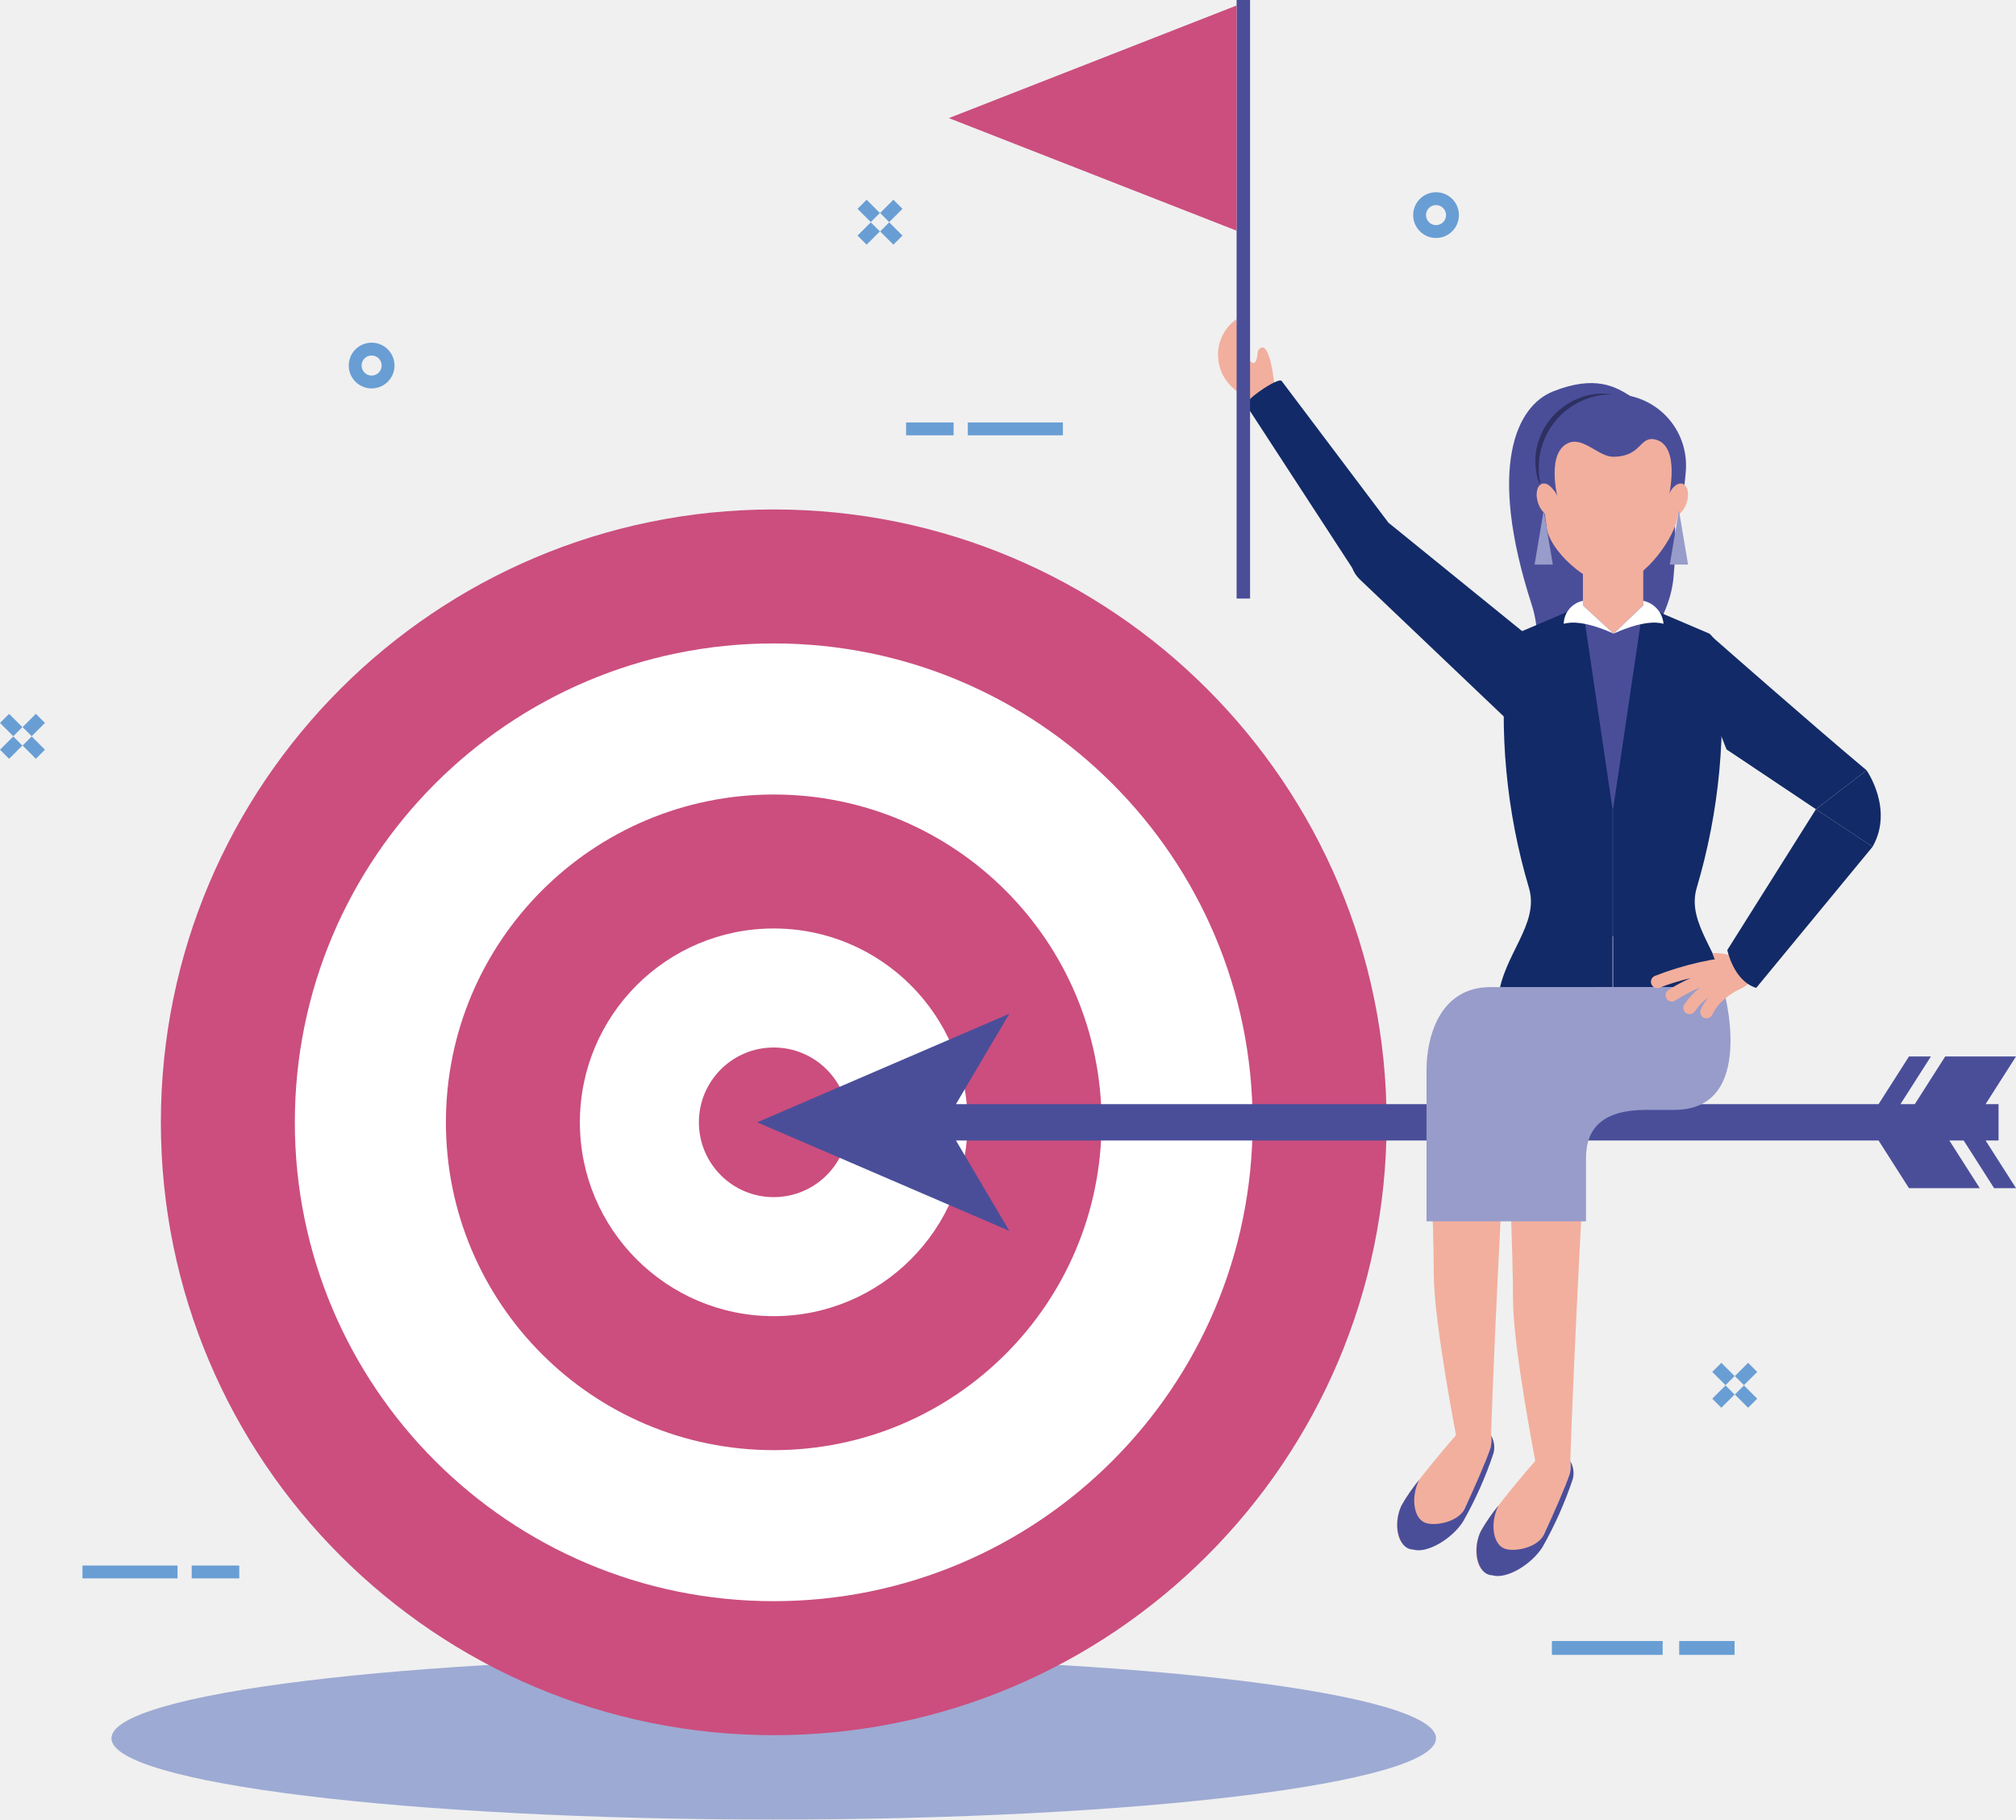
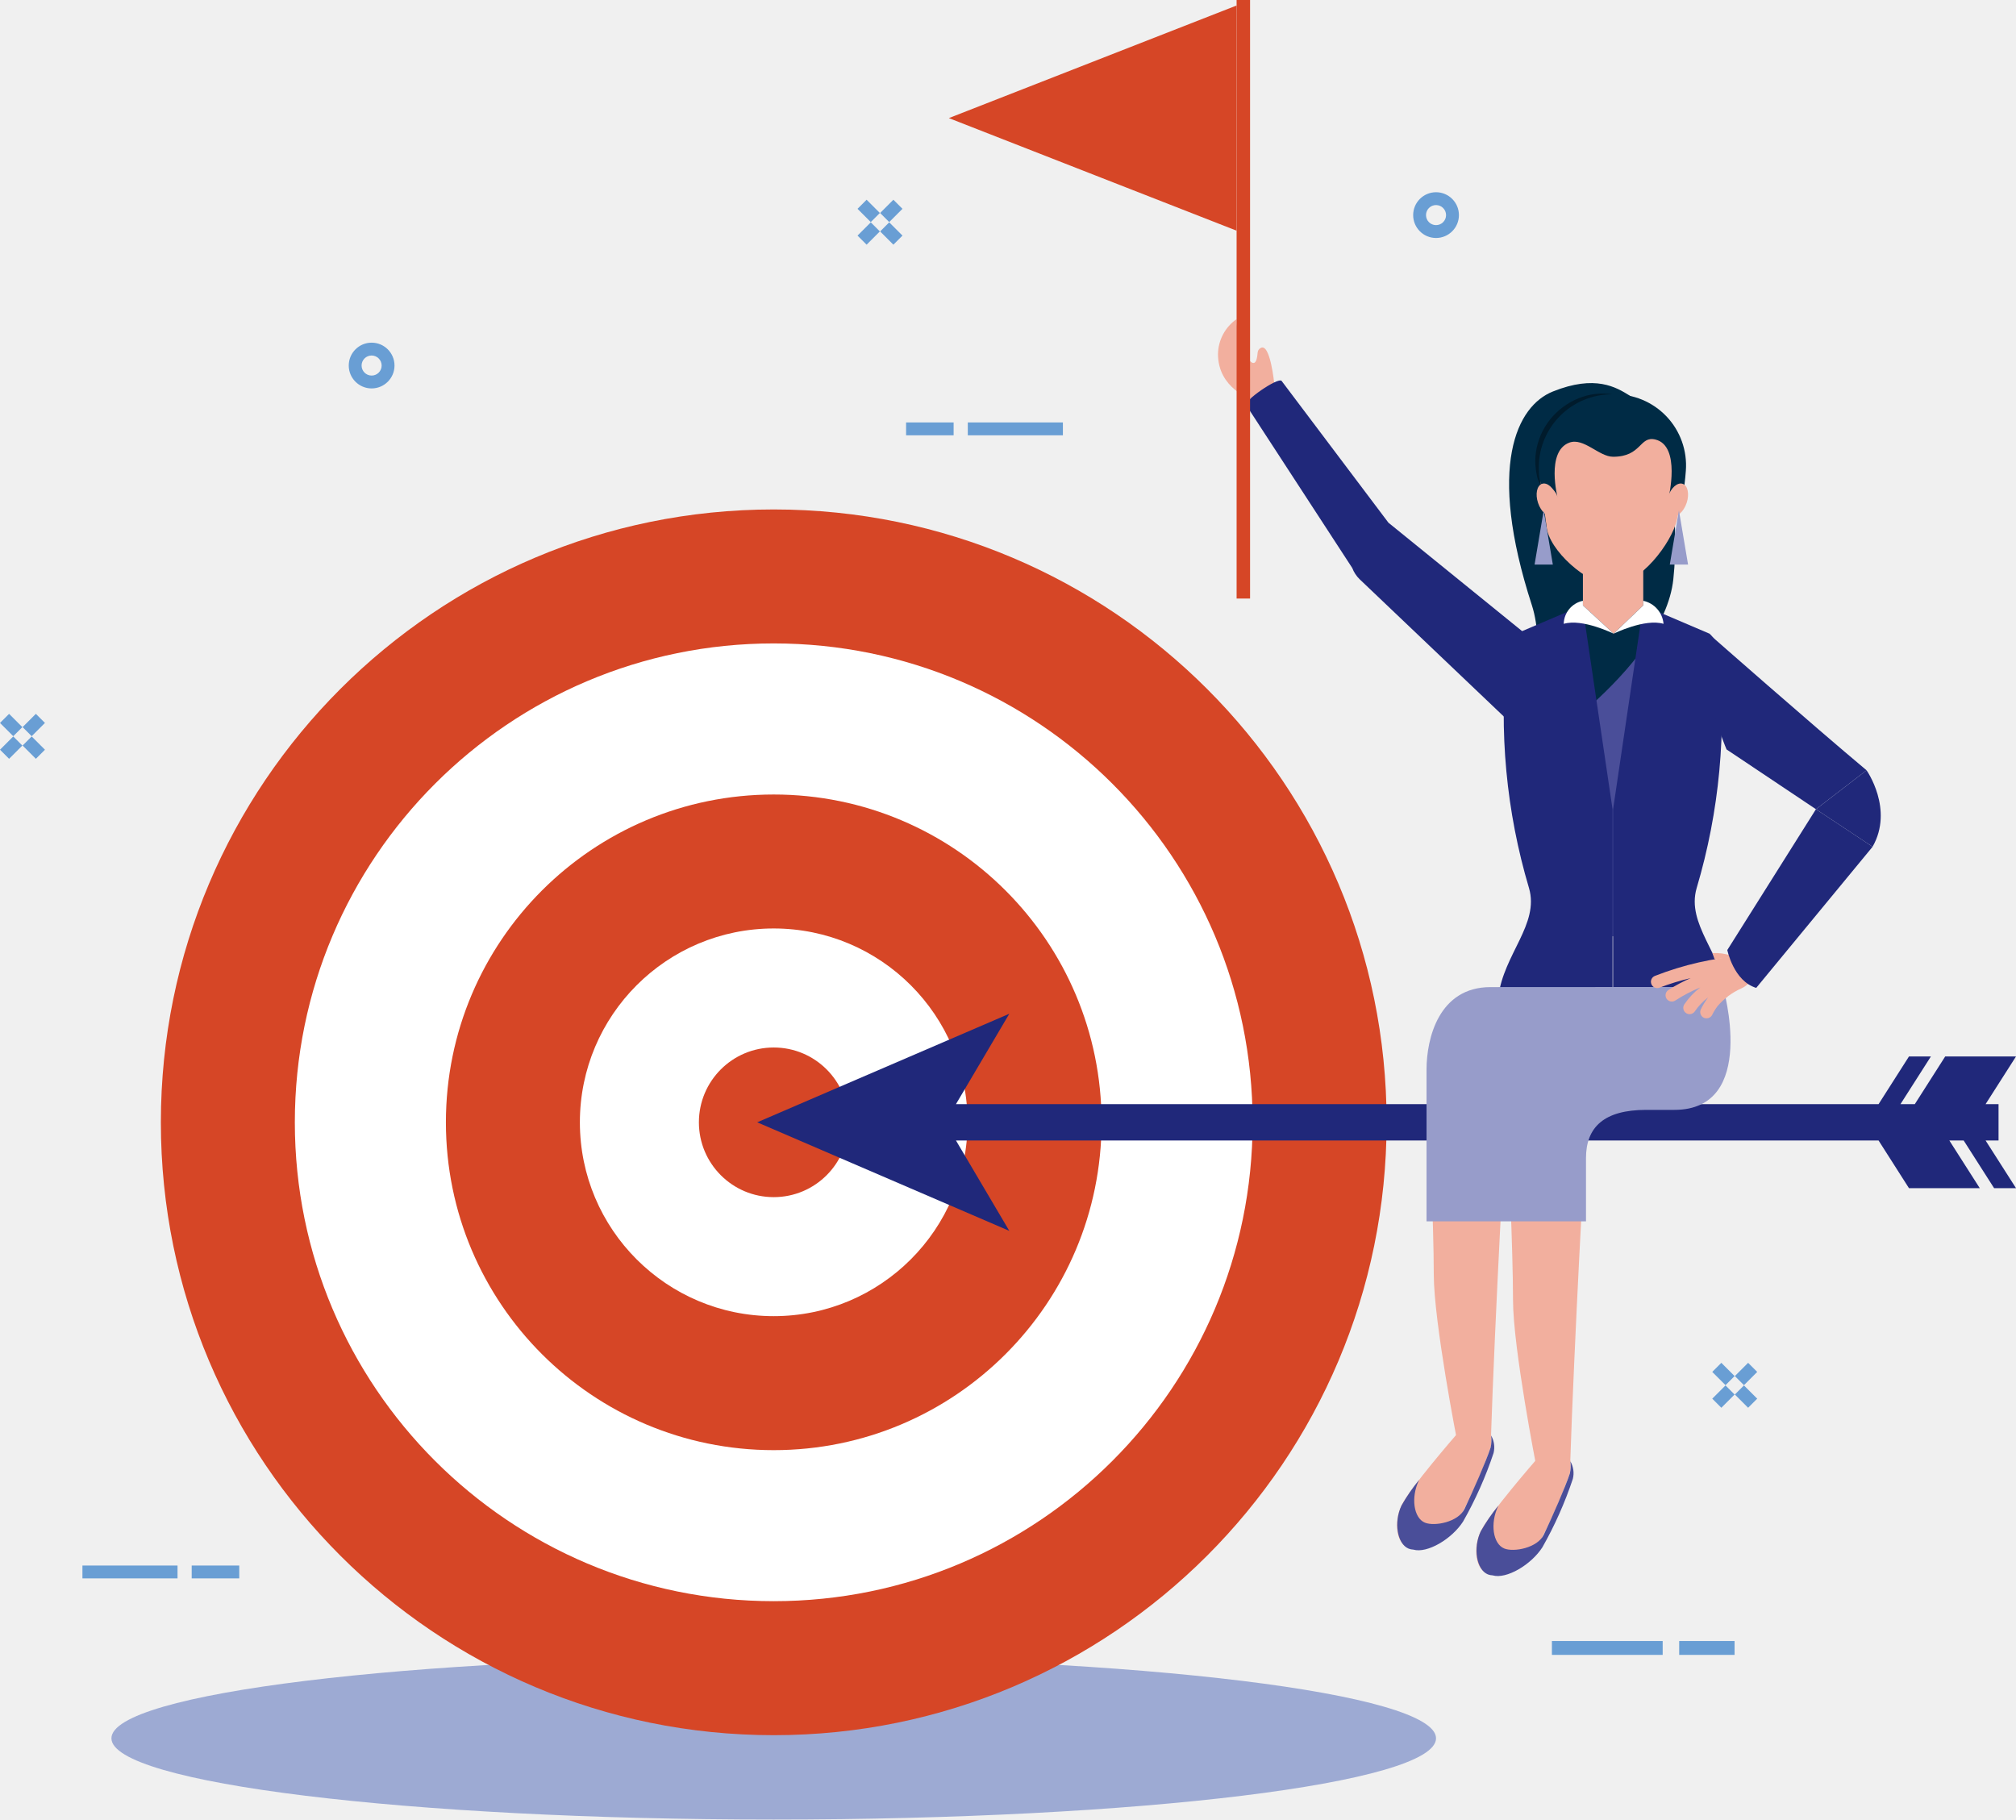
<svg xmlns="http://www.w3.org/2000/svg" width="235" height="212.105" viewBox="0 0 235 212.105">
  <g id="Grupo_12813" data-name="Grupo 12813" transform="translate(-1176.609 -322.243)">
    <g id="Grupo_12790" data-name="Grupo 12790" transform="translate(1176.609 344.65)">
      <g id="Grupo_12789" data-name="Grupo 12789" transform="translate(0 0)">
        <g id="Grupo_12788" data-name="Grupo 12788" transform="translate(0)">
          <g id="Grupo_12781" data-name="Grupo 12781" transform="translate(9.609 160.087)">
            <rect id="Rectángulo_3016" data-name="Rectángulo 3016" width="11.085" height="1.498" fill="#699ed4" />
            <rect id="Rectángulo_3017" data-name="Rectángulo 3017" width="5.543" height="1.498" transform="translate(12.737)" fill="#699ed4" />
          </g>
          <g id="Grupo_12782" data-name="Grupo 12782" transform="translate(180.902 168.887)">
            <rect id="Rectángulo_3018" data-name="Rectángulo 3018" width="12.912" height="1.617" fill="#699ed4" />
            <rect id="Rectángulo_3019" data-name="Rectángulo 3019" width="6.456" height="1.617" transform="translate(14.837)" fill="#699ed4" />
          </g>
          <g id="Grupo_12783" data-name="Grupo 12783" transform="translate(105.62 26.838)">
            <rect id="Rectángulo_3020" data-name="Rectángulo 3020" width="11.085" height="1.498" transform="translate(7.194)" fill="#699ed4" />
            <rect id="Rectángulo_3021" data-name="Rectángulo 3021" width="5.542" height="1.498" fill="#699ed4" />
          </g>
          <g id="Grupo_12784" data-name="Grupo 12784" transform="translate(99.959 0.875)">
            <rect id="Rectángulo_3022" data-name="Rectángulo 3022" width="1.498" height="2.185" transform="translate(0 1.06) rotate(-45.005)" fill="#699ed4" />
            <rect id="Rectángulo_3023" data-name="Rectángulo 3023" width="1.498" height="2.186" transform="translate(2.636 3.695) rotate(-45)" fill="#699ed4" />
            <rect id="Rectángulo_3024" data-name="Rectángulo 3024" width="2.185" height="1.498" transform="matrix(0.707, -0.707, 0.707, 0.707, 2.636, 1.545)" fill="#699ed4" />
            <rect id="Rectángulo_3025" data-name="Rectángulo 3025" width="2.186" height="1.498" transform="translate(0 4.181) rotate(-45)" fill="#699ed4" />
          </g>
          <g id="Grupo_12785" data-name="Grupo 12785" transform="translate(0 60.807)">
            <rect id="Rectángulo_3026" data-name="Rectángulo 3026" width="1.498" height="2.185" transform="translate(0 1.06) rotate(-45.005)" fill="#699ed4" />
            <rect id="Rectángulo_3027" data-name="Rectángulo 3027" width="1.498" height="2.185" transform="translate(2.635 3.695) rotate(-44.995)" fill="#699ed4" />
            <rect id="Rectángulo_3028" data-name="Rectángulo 3028" width="2.185" height="1.498" transform="translate(2.635 1.545) rotate(-45)" fill="#699ed4" />
            <rect id="Rectángulo_3029" data-name="Rectángulo 3029" width="2.186" height="1.498" transform="translate(0 4.181) rotate(-45)" fill="#699ed4" />
          </g>
          <g id="Grupo_12786" data-name="Grupo 12786" transform="translate(137.775 62.706)">
            <rect id="Rectángulo_3030" data-name="Rectángulo 3030" width="1.499" height="2.185" transform="translate(0 1.06) rotate(-45)" fill="#699ed4" />
            <rect id="Rectángulo_3031" data-name="Rectángulo 3031" width="1.499" height="2.185" transform="translate(2.635 3.695) rotate(-45)" fill="#699ed4" />
            <rect id="Rectángulo_3032" data-name="Rectángulo 3032" width="2.185" height="1.499" transform="translate(2.635 1.545) rotate(-45.004)" fill="#699ed4" />
            <rect id="Rectángulo_3033" data-name="Rectángulo 3033" width="2.185" height="1.499" transform="translate(0 4.181) rotate(-45.004)" fill="#699ed4" />
          </g>
          <g id="Grupo_12787" data-name="Grupo 12787" transform="translate(199.594 136.457)">
            <rect id="Rectángulo_3034" data-name="Rectángulo 3034" width="1.498" height="2.185" transform="translate(0 1.06) rotate(-45.005)" fill="#699ed4" />
            <rect id="Rectángulo_3035" data-name="Rectángulo 3035" width="1.499" height="2.185" transform="translate(2.635 3.695) rotate(-45)" fill="#699ed4" />
            <rect id="Rectángulo_3036" data-name="Rectángulo 3036" width="2.185" height="1.499" transform="translate(2.635 1.545) rotate(-45)" fill="#699ed4" />
            <rect id="Rectángulo_3037" data-name="Rectángulo 3037" width="2.185" height="1.498" transform="matrix(0.707, -0.707, 0.707, 0.707, 0, 4.181)" fill="#699ed4" />
          </g>
          <path id="Trazado_12311" data-name="Trazado 12311" d="M1420.063,360.33a2.667,2.667,0,1,1,2.667-2.667A2.67,2.67,0,0,1,1420.063,360.33Zm0-3.837a1.169,1.169,0,1,0,1.168,1.169A1.171,1.171,0,0,0,1420.063,356.493Z" transform="translate(-1252.667 -354.995)" fill="#699ed4" />
          <path id="Trazado_12312" data-name="Trazado 12312" d="M1238.7,385.964a2.667,2.667,0,1,1,2.667-2.667A2.67,2.67,0,0,1,1238.7,385.964Zm0-3.837a1.169,1.169,0,1,0,1.168,1.169A1.17,1.17,0,0,0,1238.7,382.127Z" transform="translate(-1195.38 -363.092)" fill="#699ed4" />
          <path id="Trazado_12313" data-name="Trazado 12313" d="M1236.995,478.922a2.667,2.667,0,1,1,2.667-2.668A2.67,2.67,0,0,1,1236.995,478.922Zm0-3.836a1.169,1.169,0,1,0,1.168,1.168A1.17,1.17,0,0,0,1236.995,475.086Z" transform="translate(-1194.841 -392.455)" fill="#699ed4" />
        </g>
      </g>
    </g>
    <path id="Trazado_12314" data-name="Trazado 12314" d="M1350,614.063c0,5.232-34.566,9.471-77.206,9.471s-77.2-4.24-77.2-9.471,34.566-9.471,77.2-9.471S1350,608.833,1350,614.063Z" transform="translate(-5.996 -89.186)" fill="#9daad3" />
    <g id="Grupo_12812" data-name="Grupo 12812" transform="translate(1195.358 322.243)">
      <g id="Grupo_12791" data-name="Grupo 12791" transform="translate(0 59.387)">
-         <path id="Trazado_12315" data-name="Trazado 12315" d="M1346.9,480.491a71.442,71.442,0,1,1-71.441-71.442A71.441,71.441,0,0,1,1346.9,480.491Z" transform="translate(-1204.014 -409.049)" fill="#cb4e7e" />
+         <path id="Trazado_12315" data-name="Trazado 12315" d="M1346.9,480.491a71.442,71.442,0,1,1-71.441-71.442A71.441,71.441,0,0,1,1346.9,480.491Z" transform="translate(-1204.014 -409.049)" fill="#d64626" />
        <path id="Trazado_12316" data-name="Trazado 12316" d="M1338.49,487.7a55.823,55.823,0,1,1-55.822-55.823A55.823,55.823,0,0,1,1338.49,487.7Z" transform="translate(-1211.225 -416.26)" fill="#fff" />
-         <path id="Trazado_12317" data-name="Trazado 12317" d="M1329.013,495.833A38.214,38.214,0,1,1,1290.8,457.62,38.212,38.212,0,0,1,1329.013,495.833Z" transform="translate(-1219.356 -424.391)" fill="#cb4e7e" />
+         <path id="Trazado_12317" data-name="Trazado 12317" d="M1329.013,495.833A38.214,38.214,0,1,1,1290.8,457.62,38.212,38.212,0,0,1,1329.013,495.833Z" transform="translate(-1219.356 -424.391)" fill="#d64626" />
        <circle id="Elipse_678" data-name="Elipse 678" cx="22.596" cy="22.596" r="22.596" transform="translate(48.846 48.845)" fill="#fff" />
-         <path id="Trazado_12318" data-name="Trazado 12318" d="M1313.137,509.449a8.722,8.722,0,1,1-8.722-8.721A8.722,8.722,0,0,1,1313.137,509.449Z" transform="translate(-1232.973 -438.008)" fill="#cb4e7e" />
+         <path id="Trazado_12318" data-name="Trazado 12318" d="M1313.137,509.449a8.722,8.722,0,1,1-8.722-8.721A8.722,8.722,0,0,1,1313.137,509.449Z" transform="translate(-1232.973 -438.008)" fill="#d64626" />
      </g>
-       <path id="Trazado_12319" data-name="Trazado 12319" d="M1450.326,509.755v-4.241h-1.51l3.546-5.557h-8.253l-3.543,5.557h-1.671l3.547-5.557h-2.556l-3.543,5.557H1328.795l6.219-10.534-29.387,12.654,29.387,12.655-6.218-10.534h107.546l3.543,5.556h8.253l-3.546-5.556h1.67l3.548,5.556h2.553l-3.546-5.556Z" transform="translate(-1236.11 -376.806)" fill="#4a4e99" />
+       <path id="Trazado_12319" data-name="Trazado 12319" d="M1450.326,509.755v-4.241h-1.51l3.546-5.557h-8.253l-3.543,5.557h-1.671l3.547-5.557h-2.556l-3.543,5.557H1328.795l6.219-10.534-29.387,12.654,29.387,12.655-6.218-10.534h107.546l3.543,5.556h8.253l-3.546-5.556h1.67l3.548,5.556h2.553l-3.546-5.556Z" transform="translate(-1236.11 -376.806)" fill="#20287a" />
      <g id="Grupo_12811" data-name="Grupo 12811" transform="translate(91.857)">
        <g id="Grupo_12792" data-name="Grupo 12792" transform="translate(65.559 70.573)">
          <path id="Trazado_12320" data-name="Trazado 12320" d="M1457.693,429.195c-2.363-1.05-8.2-3.794-8.2-3.794h-7.034s-4.207,2.34-6.569,3.389c0,0-2.988,11.954-1.227,19.474a118.208,118.208,0,0,1,2.312,15.706h17.884s-.382-8.509,1.93-15.581C1459.873,438.972,1457.693,429.195,1457.693,429.195Z" transform="translate(-1434.11 -425.401)" fill="#4a4e99" />
        </g>
        <g id="Grupo_12793" data-name="Grupo 12793" transform="translate(31.372 37.201)">
          <path id="Trazado_12321" data-name="Trazado 12321" d="M1388.034,385.948s-3.895-1.238-3.895-5.261a5.062,5.062,0,0,1,2.166-4.067c0,2.758,1.861,6.376,2.335,4.671.188-.69,0-1.02.46-1.3,1.134-.69,1.6,4.183,1.6,4.183Z" transform="translate(-1384.139 -376.62)" fill="#f2af9e" />
        </g>
-         <path id="Trazado_12322" data-name="Trazado 12322" d="M1423.039,417.866l-17.382-14.1c-.04-.042-.095-.07-.139-.109l-12.46-16.539c-.471-.425-4.5,2.388-4.125,2.829l12.363,18.984a3.651,3.651,0,0,0,.848,1.3l18.987,18.076s.979-2.007,2.532-4.777C1424.809,421.493,1423.039,417.866,1423.039,417.866Z" transform="translate(-1354.274 -342.721)" fill="#122a67" />
-         <path id="Trazado_12323" data-name="Trazado 12323" d="M1447.792,388.975c-1.562-.969-4-2.464-8.951-.475-4.179,1.676-7.736,8.628-2.438,24.935,1.5,4.63.5,13.464-1.837,18.295,0,0,17.16-10.646,18.318-21.341C1453.632,403.5,1452.624,391.972,1447.792,388.975Z" transform="translate(-1368.435 -342.862)" fill="#4a4e99" />
+         <path id="Trazado_12322" data-name="Trazado 12322" d="M1423.039,417.866l-17.382-14.1c-.04-.042-.095-.07-.139-.109l-12.46-16.539c-.471-.425-4.5,2.388-4.125,2.829l12.363,18.984a3.651,3.651,0,0,0,.848,1.3l18.987,18.076s.979-2.007,2.532-4.777C1424.809,421.493,1423.039,417.866,1423.039,417.866Z" transform="translate(-1354.274 -342.721)" fill="#20287a" />
+         <path id="Trazado_12323" data-name="Trazado 12323" d="M1447.792,388.975c-1.562-.969-4-2.464-8.951-.475-4.179,1.676-7.736,8.628-2.438,24.935,1.5,4.63.5,13.464-1.837,18.295,0,0,17.16-10.646,18.318-21.341C1453.632,403.5,1452.624,391.972,1447.792,388.975Z" transform="translate(-1368.435 -342.862)" fill="#002b45" />
        <g id="Grupo_12794" data-name="Grupo 12794" transform="translate(68.848 46.113)">
          <path id="Trazado_12324" data-name="Trazado 12324" d="M1453.351,422.682l-3.453,3.294-3.581-3.294v-5.888h7.034Z" transform="translate(-1441.255 -398.222)" fill="#f2af9e" />
          <path id="Trazado_12325" data-name="Trazado 12325" d="M1454.931,404.161c-.6,2.62-4.274,7.576-7.579,7.576-2.84,0-7.41-4.123-7.608-6.841,0,0-.709-4.857-.812-6.489-.3-4.831,4.218-8.76,8.42-8.76h0c4.2,0,8.881,3.932,8.537,8.76A44.372,44.372,0,0,1,1454.931,404.161Z" transform="translate(-1438.918 -389.647)" fill="#f2af9e" />
        </g>
        <g id="Grupo_12795" data-name="Grupo 12795" transform="translate(77.426 70.573)">
-           <path id="Trazado_12326" data-name="Trazado 12326" d="M1454.975,425.4l7.732,3.3a3.452,3.452,0,0,1,1.062,2.078,70.984,70.984,0,0,1-2.571,27.579c-1.223,4.212,2.974,7.718,3.575,12.668l-13.316,1.7V449.182Z" transform="translate(-1451.457 -425.401)" fill="#122a67" />
+           <path id="Trazado_12326" data-name="Trazado 12326" d="M1454.975,425.4l7.732,3.3a3.452,3.452,0,0,1,1.062,2.078,70.984,70.984,0,0,1-2.571,27.579c-1.223,4.212,2.974,7.718,3.575,12.668l-13.316,1.7V449.182Z" transform="translate(-1451.457 -425.401)" fill="#20287a" />
        </g>
        <g id="Grupo_12796" data-name="Grupo 12796" transform="translate(64.054 70.573)">
-           <path id="Trazado_12327" data-name="Trazado 12327" d="M1441.708,425.4l-7.73,3.3a3.456,3.456,0,0,0-1.065,2.078,71.029,71.029,0,0,0,2.572,27.579c1.225,4.212-2.973,7.718-3.575,12.668l13.316,1.7V449.182Z" transform="translate(-1431.911 -425.401)" fill="#122a67" />
+           <path id="Trazado_12327" data-name="Trazado 12327" d="M1441.708,425.4l-7.73,3.3a3.456,3.456,0,0,0-1.065,2.078,71.029,71.029,0,0,0,2.572,27.579c1.225,4.212-2.973,7.718-3.575,12.668l13.316,1.7V449.182Z" transform="translate(-1431.911 -425.401)" fill="#20287a" />
        </g>
        <g id="Grupo_12800" data-name="Grupo 12800" transform="translate(52.233 115.051)">
          <g id="Grupo_12799" data-name="Grupo 12799" transform="translate(0 15.119)">
            <g id="Grupo_12797" data-name="Grupo 12797" transform="translate(9.239 3.006)">
              <path id="Trazado_12328" data-name="Trazado 12328" d="M1442.569,516.908s-1.31,23.373-1.778,37.854c-.04,1.249-2.551,3.067-3.917,0,0,0-2.733-13.912-2.733-19.48,0-5.823-.58-18.374-.58-18.374Z" transform="translate(-1429.85 -516.908)" fill="#f2af9e" />
              <path id="Trazado_12329" data-name="Trazado 12329" d="M1439.1,571.1a4.325,4.325,0,0,1-.051,1.506,62.113,62.113,0,0,1-3.995,8.918c-.861,1.4-4.1,3.376-5.67,2.731-1.325-.543-1.649-2.938-.723-4.9s6.4-8.258,6.4-8.258Z" transform="translate(-1428.137 -534.026)" fill="#f2af9e" />
              <path id="Trazado_12330" data-name="Trazado 12330" d="M1439.131,571.246h0a3.9,3.9,0,0,1-.061,1.407c-.546,1.644-2,4.937-3.031,7.129-.734,1.561-3.511,2.078-4.621,1.621-1.327-.543-1.652-2.936-.724-4.9.013-.029.031-.065.047-.1a21.432,21.432,0,0,0-2.059,3c-.926,1.959-.493,4.479.832,5.022a1.742,1.742,0,0,0,.552.112c1.616.47,4.495-1.242,5.8-3.271a44.942,44.942,0,0,0,3.552-7.982A2.764,2.764,0,0,0,1439.131,571.246Z" transform="translate(-1428.152 -534.072)" fill="#4a4e99" />
            </g>
            <g id="Grupo_12798" data-name="Grupo 12798">
              <path id="Trazado_12331" data-name="Trazado 12331" d="M1429.066,512.514s-1.312,23.372-1.778,37.854c-.041,1.25-2.551,3.068-3.917,0,0,0-2.732-13.912-2.732-19.479,0-5.825-.58-18.375-.58-18.375Z" transform="translate(-1416.346 -512.514)" fill="#f2af9e" />
              <path id="Trazado_12332" data-name="Trazado 12332" d="M1425.6,566.7a4.263,4.263,0,0,1-.048,1.507,61.784,61.784,0,0,1-3.995,8.915c-.862,1.4-4.1,3.377-5.672,2.733-1.322-.544-1.647-2.938-.722-4.9s6.4-8.259,6.4-8.259Z" transform="translate(-1414.632 -529.631)" fill="#f2af9e" />
              <path id="Trazado_12333" data-name="Trazado 12333" d="M1425.627,566.852h0a3.947,3.947,0,0,1-.062,1.407c-.548,1.643-2,4.936-3.031,7.129-.735,1.559-3.511,2.076-4.624,1.617-1.323-.542-1.647-2.935-.721-4.893.014-.031.031-.067.048-.1a21.4,21.4,0,0,0-2.061,3c-.924,1.958-.492,4.477.834,5.022a1.692,1.692,0,0,0,.547.113c1.619.469,4.5-1.242,5.8-3.272a44.8,44.8,0,0,0,3.553-7.984A2.767,2.767,0,0,0,1425.627,566.852Z" transform="translate(-1414.648 -529.678)" fill="#4a4e99" />
            </g>
          </g>
          <path id="Trazado_12334" data-name="Trazado 12334" d="M1454.232,490.415s4.164,14.328-5.682,14.328h-3.274c-4.884,0-7.016,1.987-7.016,5.63v7.364h-18.588V500.063c0-3.666,1.439-9.633,7.467-9.633Z" transform="translate(-1416.224 -490.415)" fill="#979cca" />
        </g>
        <g id="Grupo_12801" data-name="Grupo 12801" transform="translate(71.674 70.035)">
          <path id="Trazado_12335" data-name="Trazado 12335" d="M1451.552,428.447s3.642-1.8,5.816-1.148a3,3,0,0,0-2.363-2.685v.538Z" transform="translate(-1445.735 -424.614)" fill="#fff" />
          <path id="Trazado_12336" data-name="Trazado 12336" d="M1448.866,428.447s-3.644-1.8-5.817-1.148a2.806,2.806,0,0,1,2.236-2.685v.538Z" transform="translate(-1443.049 -424.614)" fill="#fff" />
        </g>
        <g id="Grupo_12802" data-name="Grupo 12802" transform="translate(68.355 45.875)" style="mix-blend-mode: multiply;isolation: isolate">
          <path id="Trazado_12337" data-name="Trazado 12337" d="M1447.185,389.391a11.31,11.31,0,0,0-3.622,1.215,9.336,9.336,0,0,0-2.815,2.372,8.939,8.939,0,0,0-1.664,3.27,9.034,9.034,0,0,0-.3,1.858c-.018.323-.055.661-.05.967a3.451,3.451,0,0,0,.149.952,2.808,2.808,0,0,1-.438-.909,9.96,9.96,0,0,1-.178-.99,7.279,7.279,0,0,1,.016-2.043,7.937,7.937,0,0,1,1.647-3.763,8.156,8.156,0,0,1,3.287-2.455A7.366,7.366,0,0,1,1447.185,389.391Z" transform="translate(-1438.198 -389.298)" fill="#a09ea3" />
        </g>
-         <path id="Trazado_12338" data-name="Trazado 12338" d="M1447.459,389.434a8.53,8.53,0,0,0-8.657,8.914,3.767,3.767,0,0,0,.35,1.721,1.779,1.779,0,0,1,1.841,1.423s-1.39-5.4,1.355-6.425c1.677-.626,3.465,1.644,5.111,1.644,3.353,0,3.054-2.467,4.933-2.007,3,.735,1.531,6.788,1.531,6.788a1.783,1.783,0,0,1,1.843-1.423c.083-.7.147-1.315.172-1.728A8.285,8.285,0,0,0,1447.459,389.434Z" transform="translate(-1370.029 -343.467)" fill="#4a4e99" />
+         <path id="Trazado_12338" data-name="Trazado 12338" d="M1447.459,389.434a8.53,8.53,0,0,0-8.657,8.914,3.767,3.767,0,0,0,.35,1.721,1.779,1.779,0,0,1,1.841,1.423s-1.39-5.4,1.355-6.425c1.677-.626,3.465,1.644,5.111,1.644,3.353,0,3.054-2.467,4.933-2.007,3,.735,1.531,6.788,1.531,6.788a1.783,1.783,0,0,1,1.843-1.423c.083-.7.147-1.315.172-1.728A8.285,8.285,0,0,0,1447.459,389.434Z" transform="translate(-1370.029 -343.467)" fill="#002b45" />
        <g id="Grupo_12805" data-name="Grupo 12805" transform="translate(68.517 56.365)">
          <g id="Grupo_12803" data-name="Grupo 12803" transform="translate(15.135)">
            <path id="Trazado_12339" data-name="Trazado 12339" d="M1462.906,406.9c-.35,1.032-1.116,1.707-1.718,1.505s-.809-1.205-.46-2.238,1.114-1.706,1.717-1.5S1463.252,405.873,1462.906,406.9Z" transform="translate(-1460.558 -404.633)" fill="#f2af9e" />
          </g>
          <g id="Grupo_12804" data-name="Grupo 12804">
            <path id="Trazado_12340" data-name="Trazado 12340" d="M1438.6,406.9c.348,1.032,1.118,1.707,1.718,1.505s.807-1.205.459-2.238-1.113-1.706-1.715-1.5S1438.256,405.873,1438.6,406.9Z" transform="translate(-1438.435 -404.633)" fill="#f2af9e" />
          </g>
        </g>
        <g id="Grupo_12807" data-name="Grupo 12807" transform="translate(68.275 59.492)">
          <g id="Grupo_12806" data-name="Grupo 12806">
            <path id="Trazado_12341" data-name="Trazado 12341" d="M1462.187,415.526h-1.066l.532-3.161.533-3.162.533,3.162.533,3.161Z" transform="translate(-1445.359 -409.203)" fill="#979cca" />
            <path id="Trazado_12342" data-name="Trazado 12342" d="M1439.147,415.526h-1.066l.533-3.161.532-3.162.532,3.162.533,3.161Z" transform="translate(-1438.081 -409.203)" fill="#979cca" />
          </g>
        </g>
        <g id="Grupo_12809" data-name="Grupo 12809" transform="translate(81.846 74.026)">
-           <path id="Trazado_12343" data-name="Trazado 12343" d="M1467.646,430.448s11.68,10.284,18.229,15.766l-5.9,4.538-10.421-6.969S1465.141,433.36,1467.646,430.448Z" transform="translate(-1460.747 -430.448)" fill="#122a67" />
-           <path id="Trazado_12344" data-name="Trazado 12344" d="M1491.923,453.493s3.2,4.538.7,8.914l-6.6-4.375Z" transform="translate(-1466.795 -437.727)" fill="#122a67" />
+           <path id="Trazado_12343" data-name="Trazado 12343" d="M1467.646,430.448s11.68,10.284,18.229,15.766l-5.9,4.538-10.421-6.969S1465.141,433.36,1467.646,430.448Z" transform="translate(-1460.747 -430.448)" fill="#20287a" />
+           <path id="Trazado_12344" data-name="Trazado 12344" d="M1491.923,453.493s3.2,4.538.7,8.914l-6.6-4.375Z" transform="translate(-1466.795 -437.727)" fill="#20287a" />
          <g id="Grupo_12808" data-name="Grupo 12808" transform="translate(0 37.053)">
            <path id="Trazado_12345" data-name="Trazado 12345" d="M1468.78,485.074a35.687,35.687,0,0,0-10.4,2.362.736.736,0,0,0,.27,1.422.758.758,0,0,0,.269-.051,26.908,26.908,0,0,1,3.625-1.111,18.14,18.14,0,0,0-2.593,1.38.735.735,0,1,0,.818,1.221,17.717,17.717,0,0,1,2.9-1.519,8.334,8.334,0,0,0-1.854,1.96.736.736,0,0,0,.18,1.025.725.725,0,0,0,.419.135.738.738,0,0,0,.605-.315,6.77,6.77,0,0,1,1.56-1.638,8.225,8.225,0,0,0-.855,1.395.739.739,0,0,0,.358.978.756.756,0,0,0,.311.065.733.733,0,0,0,.666-.423,6.189,6.189,0,0,1,.632-1.015,7.827,7.827,0,0,1,2.724-2.035,2.983,2.983,0,0,0,1.425-1.318C1470.217,486.612,1469.181,485.042,1468.78,485.074Z" transform="translate(-1457.918 -484.755)" fill="#f2af9e" />
            <path id="Trazado_12346" data-name="Trazado 12346" d="M1470.578,484.927a5.873,5.873,0,0,0-2.191-.293l.249.712s1.5-.135,1.988-.252Z" transform="translate(-1461.225 -484.609)" fill="#f2af9e" />
          </g>
-           <path id="Trazado_12347" data-name="Trazado 12347" d="M1481.253,460.127l-10.332,16.415s.735,3.624,3.37,4.413l13.565-16.453Z" transform="translate(-1462.025 -439.823)" fill="#122a67" />
+           <path id="Trazado_12347" data-name="Trazado 12347" d="M1481.253,460.127l-10.332,16.415s.735,3.624,3.37,4.413l13.565-16.453Z" transform="translate(-1462.025 -439.823)" fill="#20287a" />
        </g>
        <g id="Grupo_12810" data-name="Grupo 12810">
-           <rect id="Rectángulo_3038" data-name="Rectángulo 3038" width="1.569" height="69.773" transform="translate(33.542)" fill="#4a4e99" />
-           <path id="Trazado_12348" data-name="Trazado 12348" d="M1371.824,349.43l-33.542-13.124,33.542-13.126Z" transform="translate(-1338.283 -322.539)" fill="#cb4e7e" />
+           <rect id="Rectángulo_3038" data-name="Rectángulo 3038" width="1.569" height="69.773" transform="translate(33.542)" fill="#d64626" />
+           <path id="Trazado_12348" data-name="Trazado 12348" d="M1371.824,349.43l-33.542-13.124,33.542-13.126Z" transform="translate(-1338.283 -322.539)" fill="#d64626" />
        </g>
      </g>
    </g>
  </g>
</svg>
